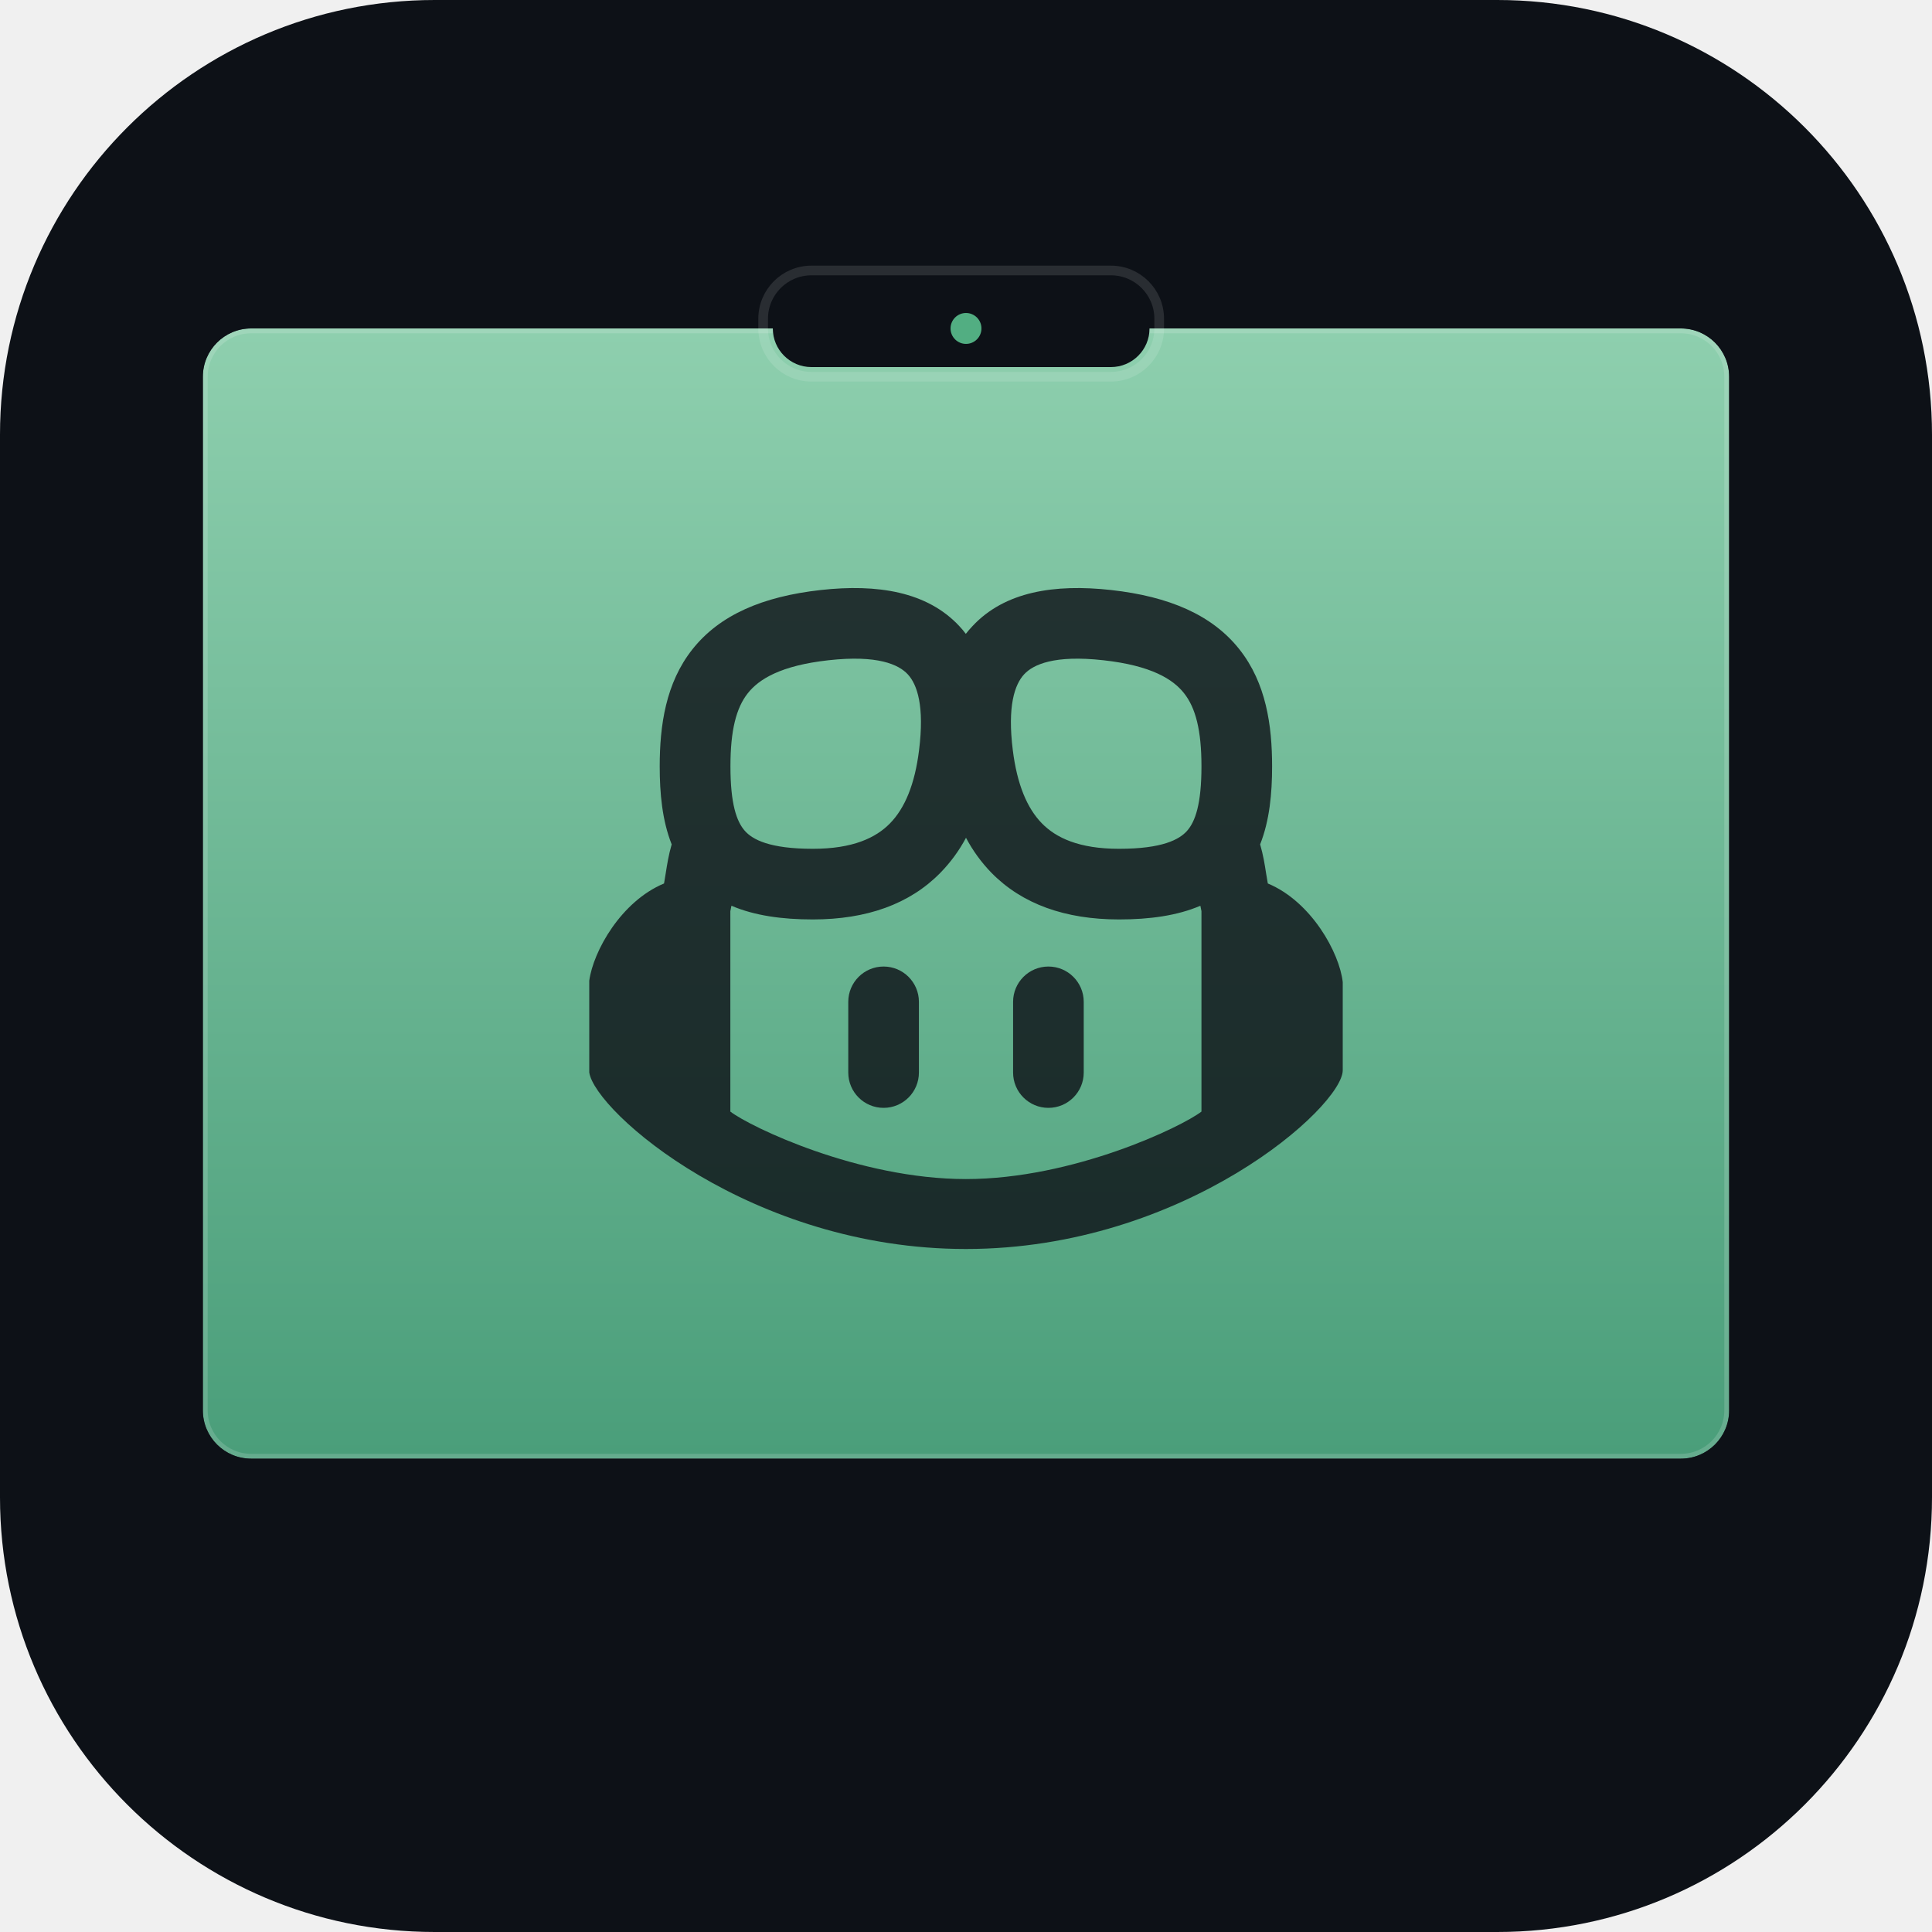
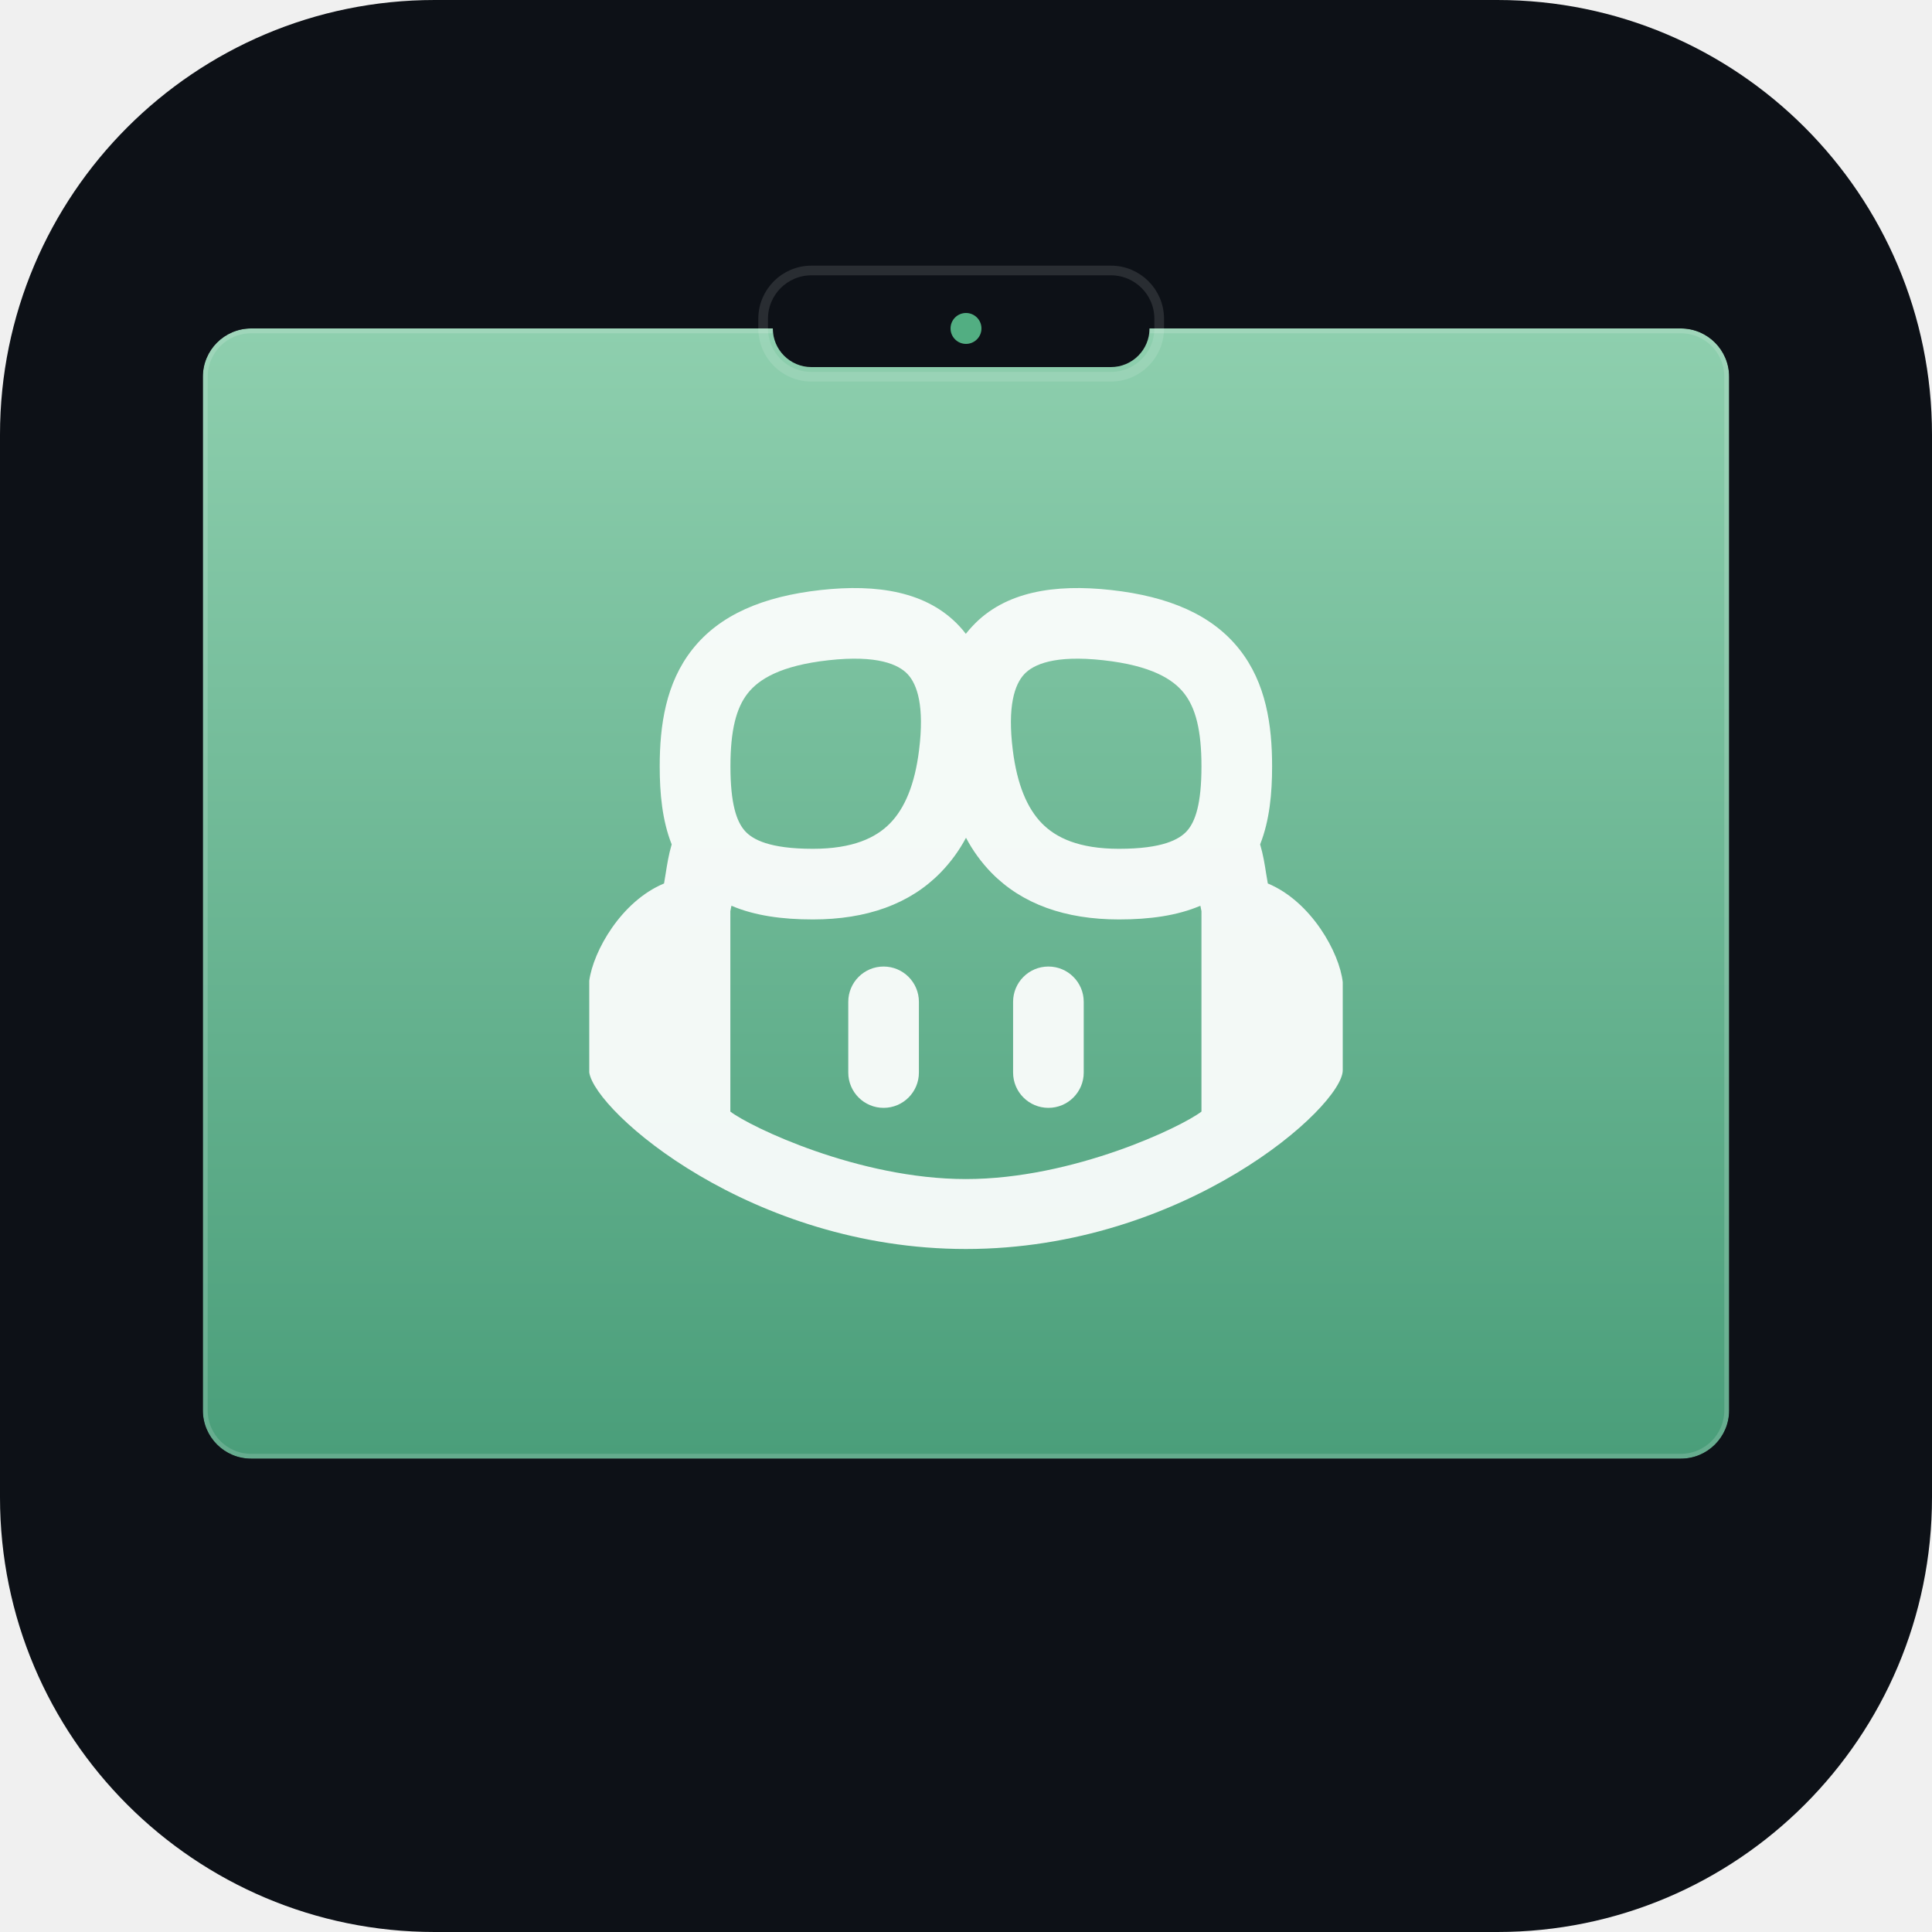
<svg xmlns="http://www.w3.org/2000/svg" viewBox="0 0 200 200" width="200" height="200">
  <defs>
    <linearGradient id="screenbg" x1="0%" y1="0%" x2="0%" y2="100%">
      <stop offset="0%" stop-color="#8ECFAE" />
      <stop offset="100%" stop-color="#4A9E7A" />
    </linearGradient>
    <mask id="screenmask">
      <rect x="21" y="34" width="158" height="117" rx="5" fill="white" />
      <rect x="80" y="29" width="39" height="9" rx="4" fill="black" />
    </mask>
  </defs>
  <rect width="200" height="200" rx="45" ry="45" fill="#0D1117" />
  <rect x="21" y="34" width="158" height="117" rx="5" fill="url(#screenbg)" mask="url(#screenmask)" />
  <rect x="21" y="34" width="158" height="117" rx="5" fill="none" stroke="rgba(255,255,255,0.15)" stroke-width="1" mask="url(#screenmask)" />
  <rect x="79" y="28" width="41" height="11" rx="5" fill="none" stroke="rgba(255,255,255,0.12)" stroke-width="1" />
  <circle cx="100" cy="34" r="1.6" fill="#5EC995" opacity="0.85" />
-   <g transform="translate(61,56) scale(4.875)" fill="#0D1117" opacity="0.82">
+   <g transform="translate(61,56) scale(4.875)" fill="white" opacity="0.92">
    <path d="M7.998 15.035c-4.562 0-7.873-2.914-7.998-3.749V9.338c.085-.628.677-1.686 1.588-2.065.013-.07.024-.143.036-.218.029-.183.06-.384.126-.612-.201-.508-.254-1.084-.254-1.656 0-.87.128-1.769.693-2.484.579-.733 1.494-1.124 2.724-1.261 1.206-.134 2.262.034 2.944.765.05.053.096.108.139.165.044-.057.094-.112.143-.165.682-.731 1.738-.899 2.944-.765 1.23.137 2.145.528 2.724 1.261.566.715.693 1.614.693 2.484 0 .572-.053 1.148-.254 1.656.066.228.098.429.126.612.012.076.024.148.037.218.924.385 1.522 1.471 1.591 2.095v1.872c0 .766-3.351 3.795-8.002 3.795Zm0-1.485c2.28 0 4.584-1.11 5.002-1.433V7.862l-.023-.116c-.49.21-1.075.291-1.727.291-1.146 0-2.059-.327-2.71-.991A3.222 3.222 0 0 1 8 6.303a3.24 3.24 0 0 1-.544.743c-.65.664-1.563.991-2.71.991-.652 0-1.236-.081-1.727-.291l-.023.116v4.255c.419.323 2.722 1.433 5.002 1.433ZM6.762 2.83c-.193-.206-.637-.413-1.682-.297-1.019.113-1.479.404-1.713.7-.247.312-.369.789-.369 1.554 0 .793.129 1.171.308 1.371.162.181.519.379 1.442.379.853 0 1.339-.235 1.638-.54.315-.322.527-.827.617-1.553.117-.935-.037-1.395-.241-1.614Zm4.155-.297c-1.044-.116-1.488.091-1.681.297-.204.219-.359.679-.242 1.614.091.726.303 1.231.618 1.553.299.305.784.54 1.638.54.922 0 1.28-.198 1.442-.379.179-.2.308-.578.308-1.371 0-.765-.123-1.242-.37-1.554-.233-.296-.693-.587-1.713-.7Z" />
    <path d="M6.25 9.037a.75.75 0 0 1 .75.75v1.501a.75.75 0 0 1-1.5 0V9.787a.75.75 0 0 1 .75-.75Zm4.25.75v1.501a.75.75 0 0 1-1.5 0V9.787a.75.75 0 0 1 1.5 0Z" />
  </g>
</svg>
